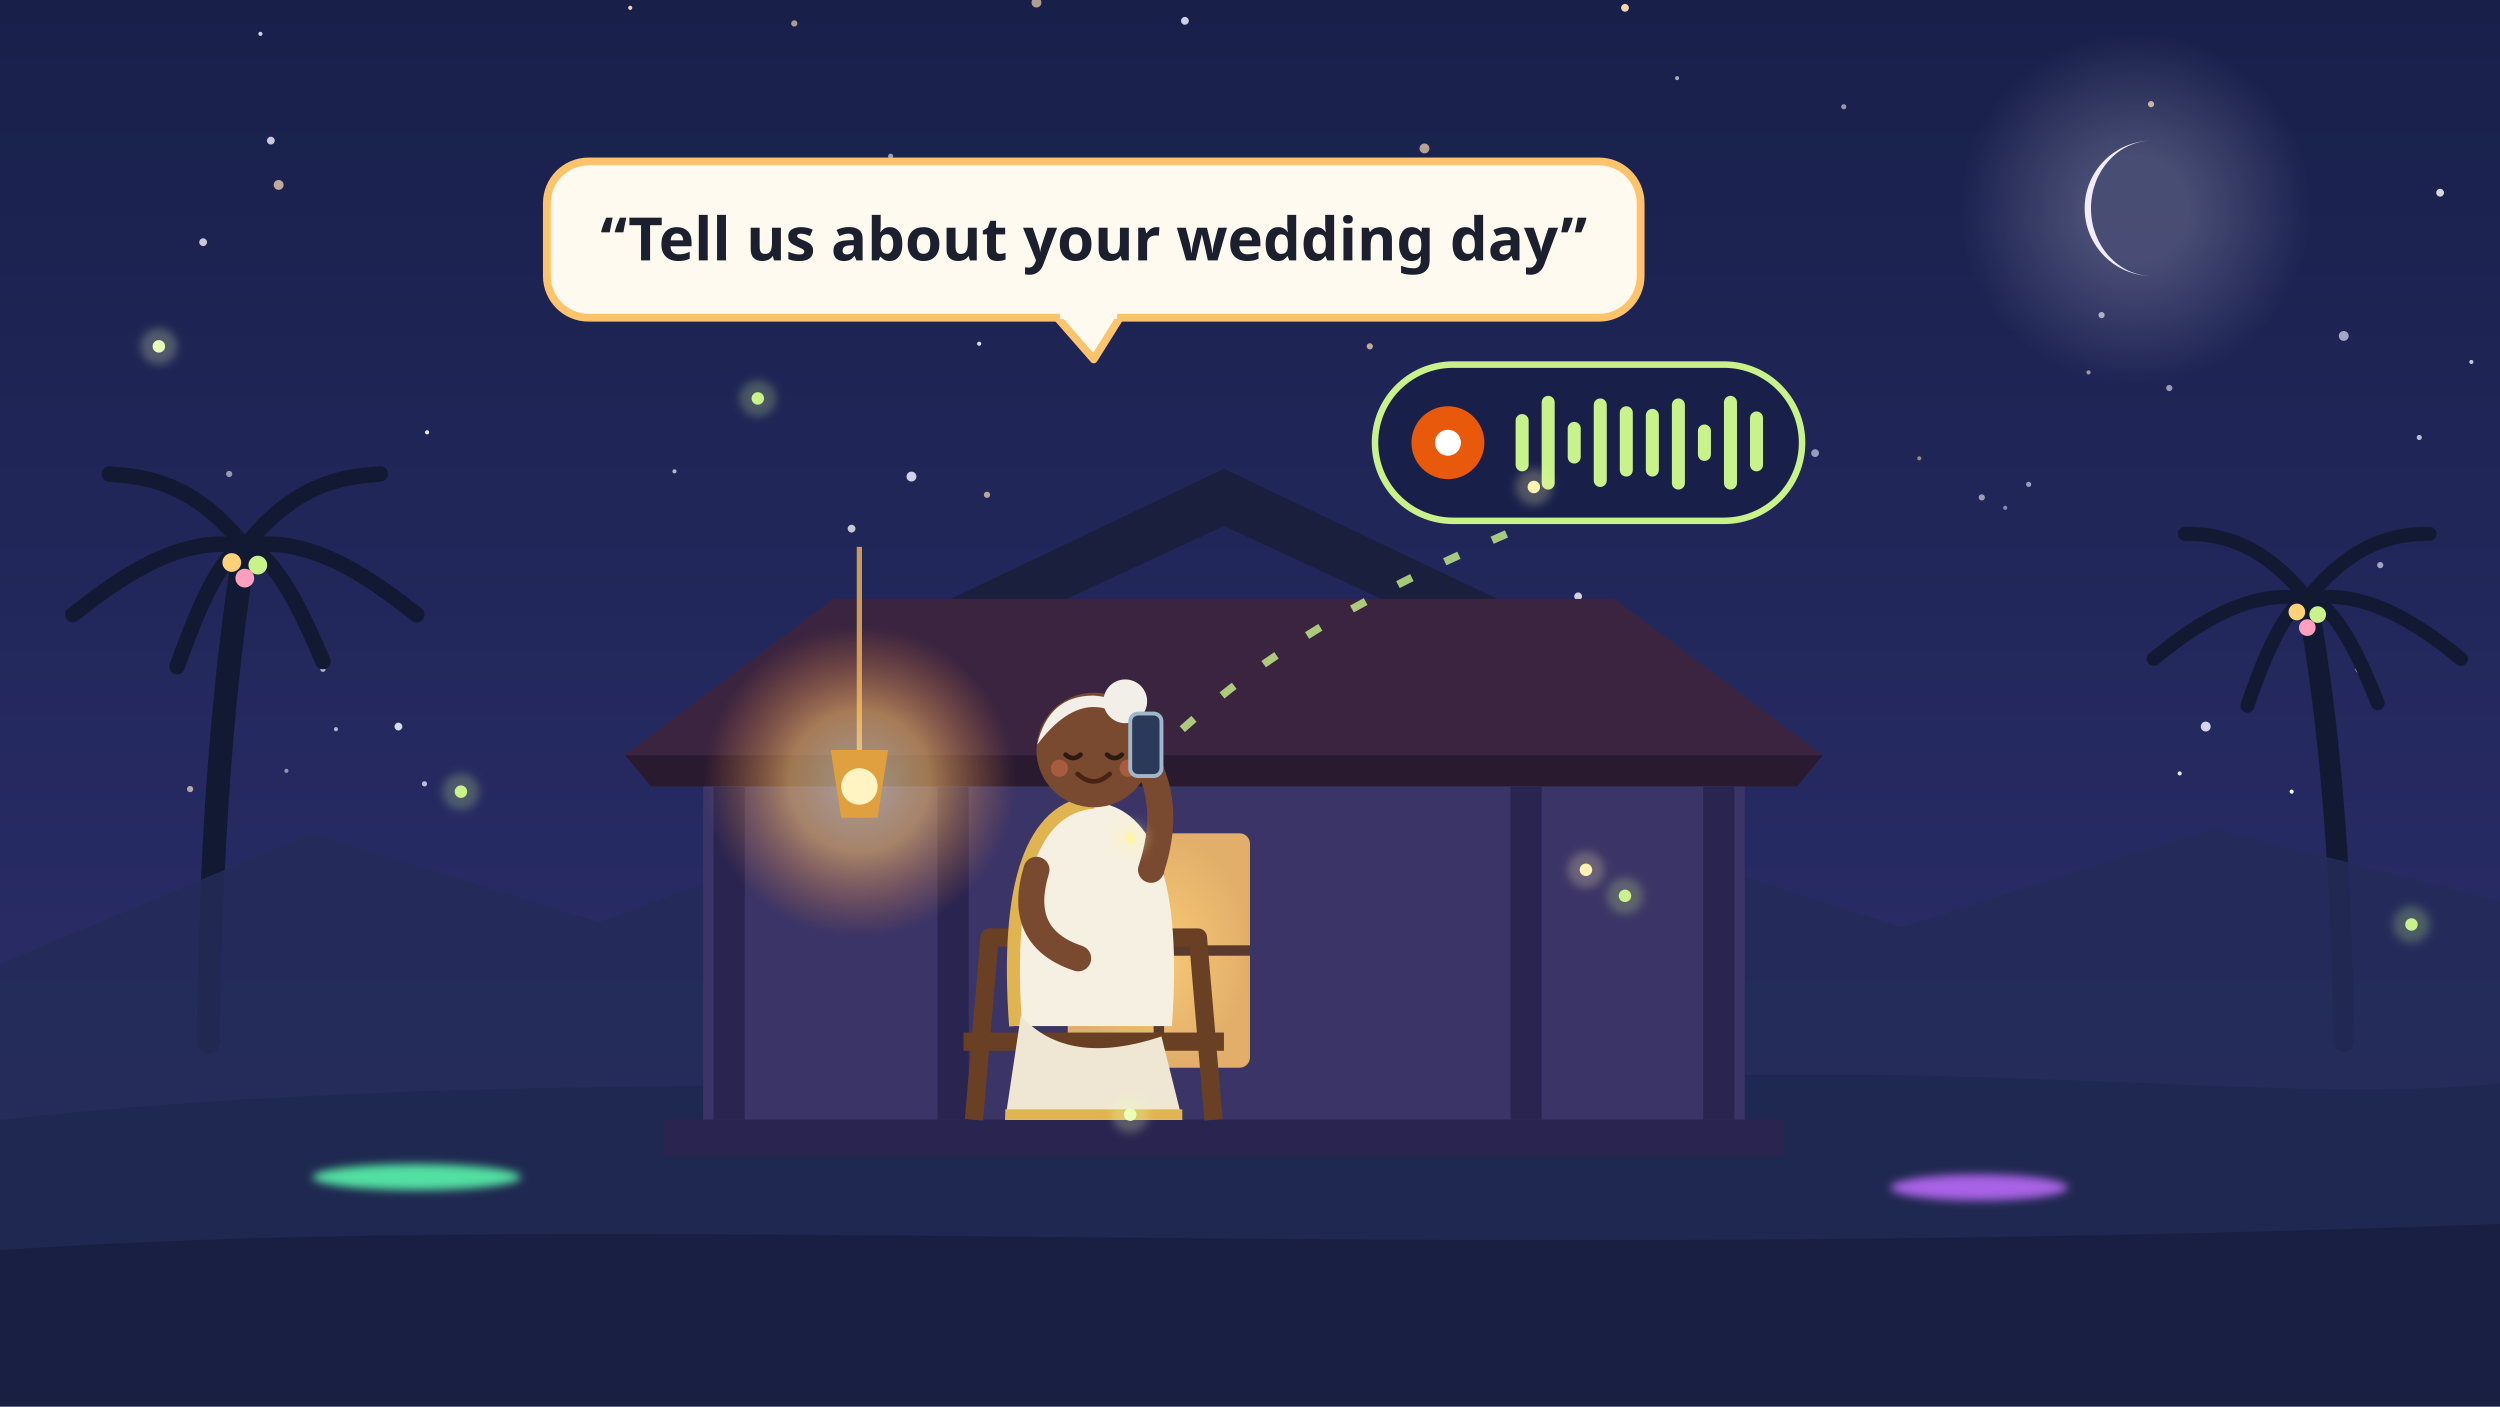
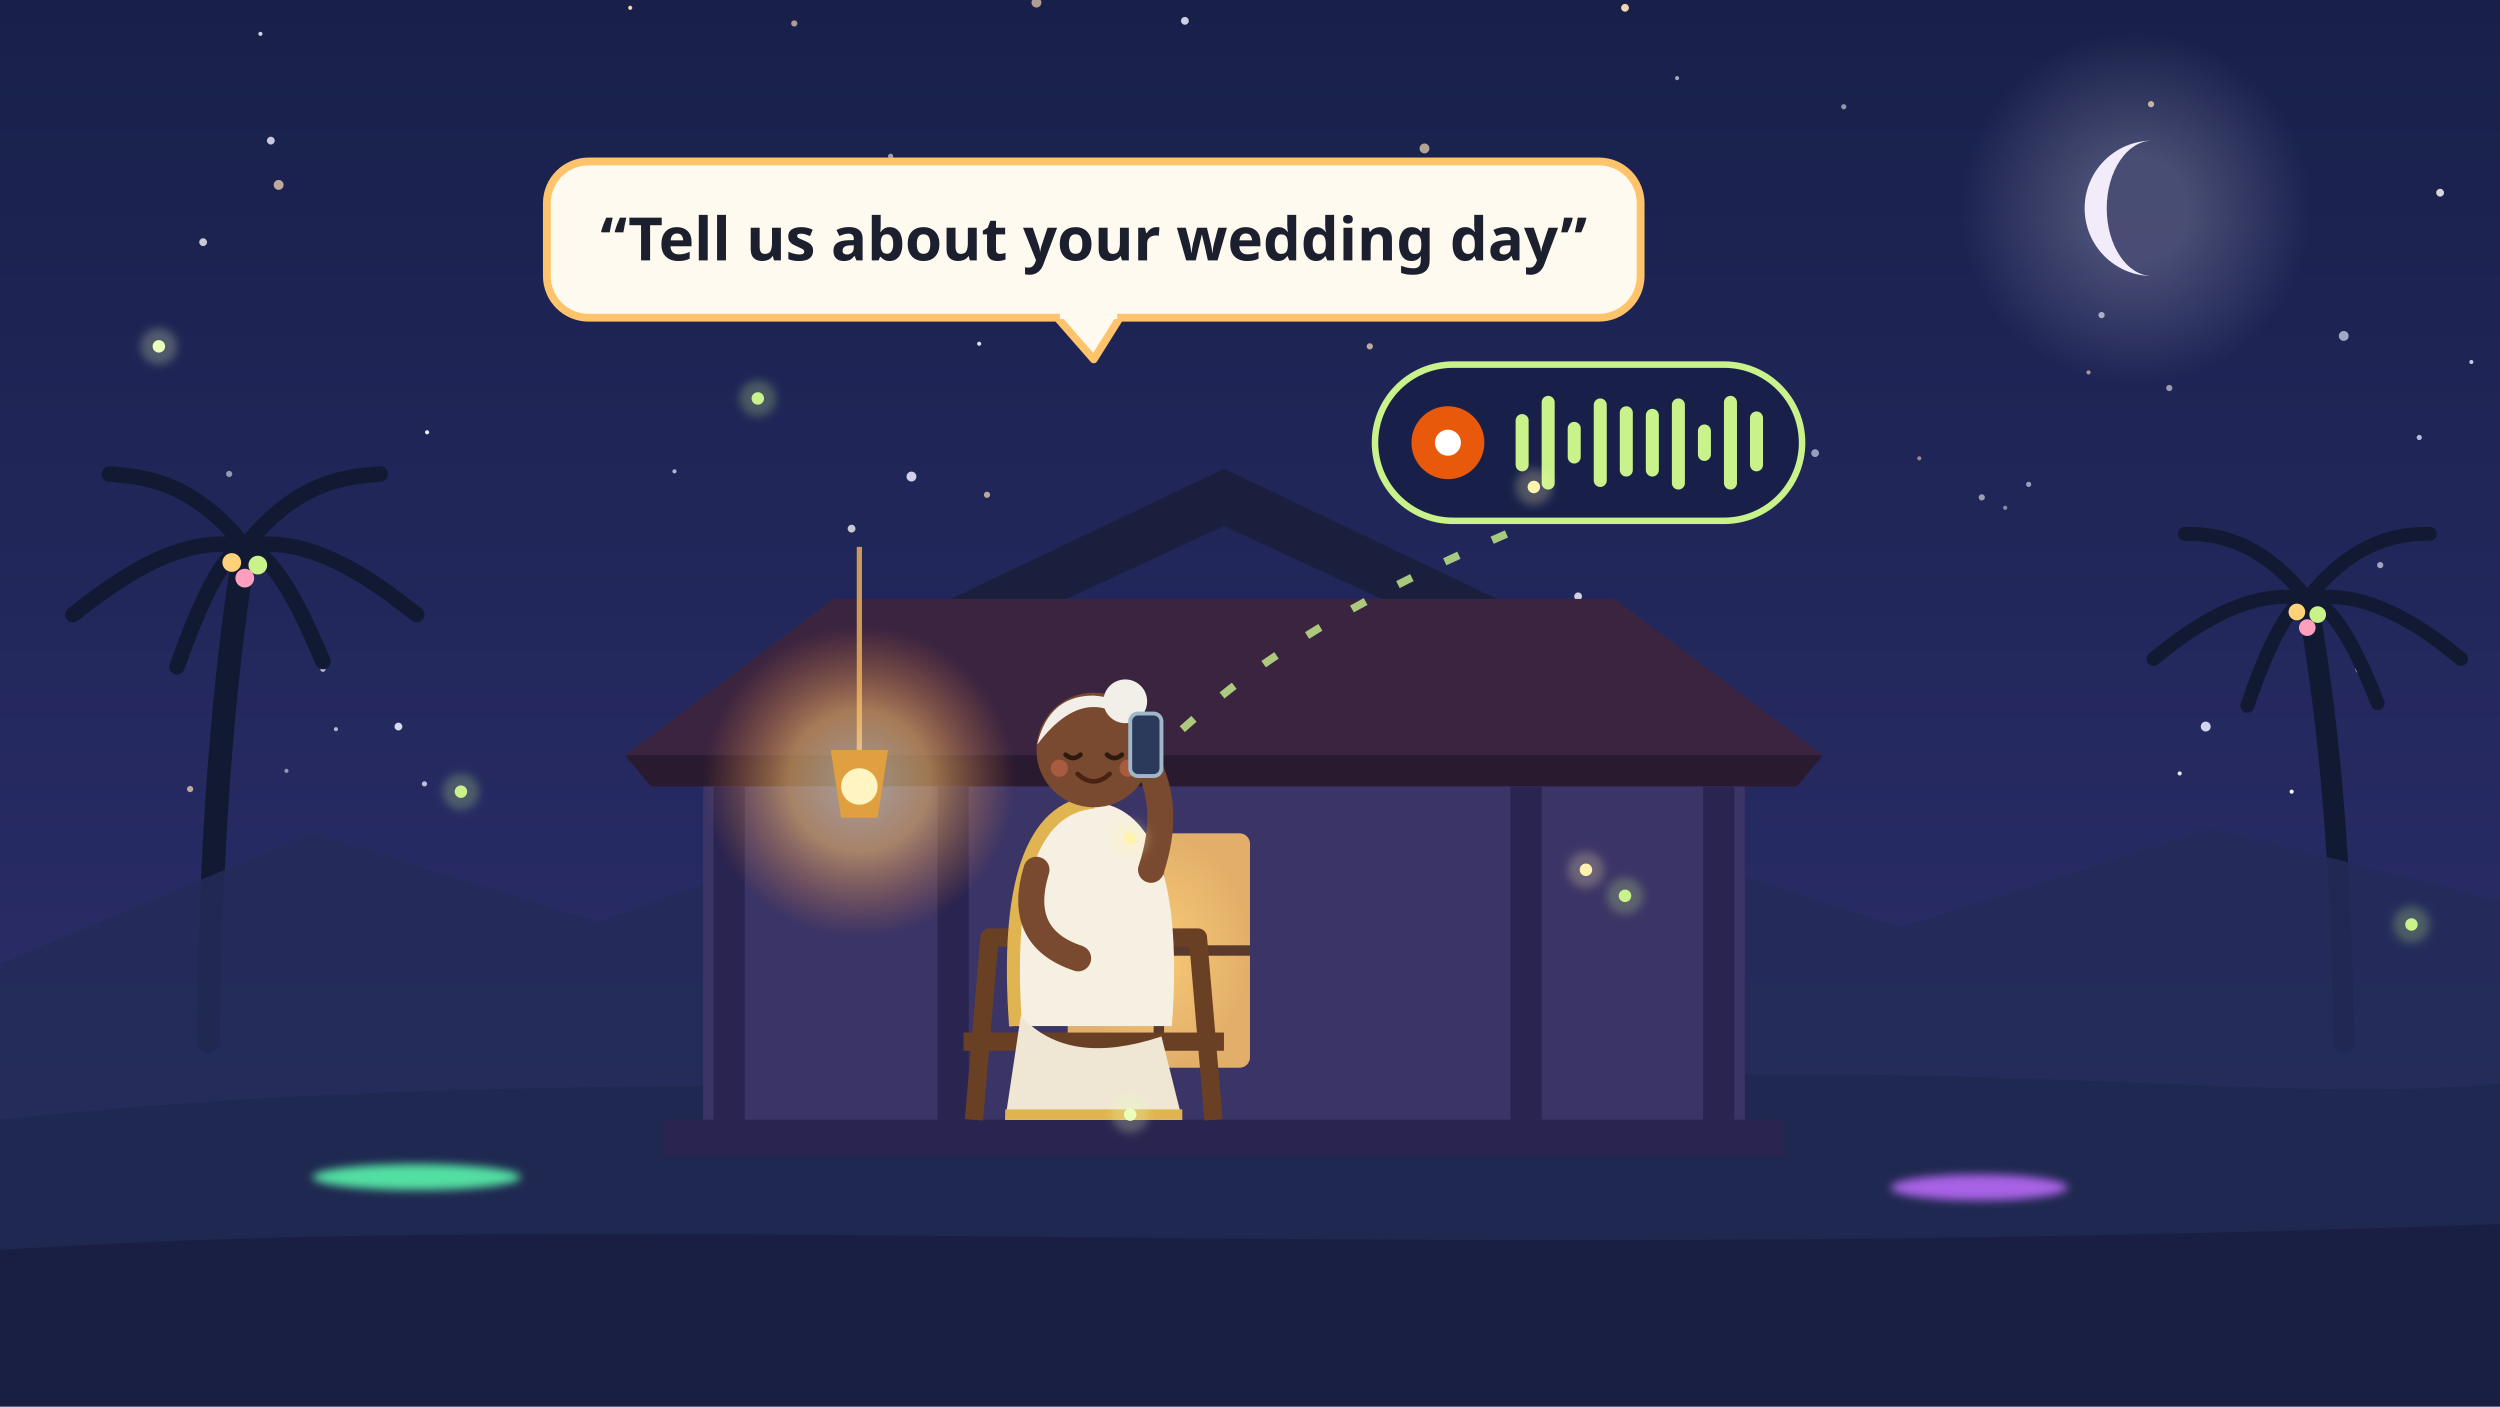
<svg xmlns="http://www.w3.org/2000/svg" viewBox="0 0 960 540" role="img" aria-label="Night on the verandah: Muthassi, the grandmother, sits under a lantern with her phone and answers “Tell us about your wedding day”. Her voice glows as a sound wave.">
  <style>
.tw{animation:tw 4s ease-in-out infinite}.tw2{animation:tw 5.5s ease-in-out 1.5s infinite}
@keyframes tw{50%{opacity:.25}}
.ff{animation:ff 7s ease-in-out infinite}.ff:nth-of-type(2n){animation-duration:9s;animation-delay:-3s}.ff:nth-of-type(3n){animation-delay:-5s}
@keyframes ff{50%{transform:translate(10px,-14px);opacity:.35}}
.bob{animation:bob 5s ease-in-out infinite}@keyframes bob{50%{transform:translateY(-6px)}}
.wv rect{transform-box:fill-box;transform-origin:center;animation:wv 1.1s ease-in-out infinite}
.wv rect:nth-child(2n){animation-delay:.2s}.wv rect:nth-child(3n){animation-delay:.4s}
@keyframes wv{50%{transform:scaleY(.45)}}
.pulse{animation:pl 2.6s ease-in-out infinite}@keyframes pl{50%{opacity:.45}}
.flow{stroke-dasharray:6 14;animation:flow 2.2s linear infinite}@keyframes flow{to{stroke-dashoffset:-40}}
.tail{transform-box:fill-box;animation:wag .7s ease-in-out infinite alternate}@keyframes wag{from{transform:rotate(-8deg)}to{transform:rotate(10deg)}}
@media (prefers-reduced-motion:reduce){*{animation:none!important}}
</style>
  <defs>
    <linearGradient id="sky" x1="0" y1="0" x2="0" y2="1">
      <stop offset="0" stop-color="#18204a" />
      <stop offset=".6" stop-color="#262a62" />
      <stop offset="1" stop-color="#34306e" />
    </linearGradient>
    <radialGradient id="glowA">
      <stop offset="0" stop-color="#ffd27a" stop-opacity=".75" />
      <stop offset="1" stop-color="#ffd27a" stop-opacity="0" />
    </radialGradient>
    <radialGradient id="glowL">
      <stop offset="0" stop-color="#c9f28a" stop-opacity=".6" />
      <stop offset="1" stop-color="#c9f28a" stop-opacity="0" />
    </radialGradient>
    <radialGradient id="glowM">
      <stop offset="0" stop-color="#7ff5e3" stop-opacity=".55" />
      <stop offset="1" stop-color="#7ff5e3" stop-opacity="0" />
    </radialGradient>
    <radialGradient id="lamp">
      <stop offset="0" stop-color="#fff6d0" />
      <stop offset=".45" stop-color="#ffc46b" />
      <stop offset="1" stop-color="#ff8a3d" stop-opacity="0" />
    </radialGradient>
    <linearGradient id="bark" x1="0" x2="1">
      <stop offset="0" stop-color="#5b3520" />
      <stop offset=".5" stop-color="#93592f" />
      <stop offset="1" stop-color="#5b3520" />
    </linearGradient>
    <radialGradient id="mhalo">
      <stop offset=".3" stop-color="#e9e3f5" stop-opacity=".22" />
      <stop offset="1" stop-color="#e9e3f5" stop-opacity="0" />
    </radialGradient>
    <filter id="soft" x="-50%" y="-50%" width="200%" height="200%">
      <feGaussianBlur stdDeviation="4" />
    </filter>
    <filter id="soft2" x="-50%" y="-50%" width="200%" height="200%">
      <feGaussianBlur stdDeviation="1.6" />
    </filter>
  </defs>
  <rect width="960" height="540" fill="url(#sky)" />
  <circle class="tw" cx="129" cy="280" r="0.8" fill="#e9ecff" opacity="0.72" />
  <circle class="tw2" cx="432" cy="215" r="1" fill="#ffffff" opacity="0.51" />
  <circle class="tw2" cx="802" cy="143" r="0.8" fill="#ffe1b8" opacity="0.62" />
  <circle class="tw" cx="770" cy="195" r="0.8" fill="#e9ecff" opacity="0.51" />
  <circle class="tw" cx="624" cy="3" r="1.5" fill="#ffe1b8" opacity="0.94" />
  <circle class="" cx="697" cy="174" r="1.5" fill="#e9ecff" opacity="0.60" />
  <circle class="tw" cx="222" cy="72" r="1.5" fill="#e9ecff" opacity="0.69" />
  <circle class="" cx="880" cy="304" r="0.8" fill="#ffffff" opacity="0.95" />
  <circle class="" cx="826" cy="40" r="1.2" fill="#ffe1b8" opacity="0.73" />
  <circle class="tw2" cx="929" cy="168" r="1" fill="#e9ecff" opacity="0.76" />
  <circle class="" cx="847" cy="279" r="1.9" fill="#e9ecff" opacity="0.88" />
  <circle class="" cx="461" cy="245" r="1.5" fill="#e9ecff" opacity="0.58" />
  <circle class="tw2" cx="527" cy="232" r="1.2" fill="#ffffff" opacity="0.80" />
  <circle class="tw2" cx="104" cy="54" r="1.5" fill="#e9ecff" opacity="0.83" />
  <circle class="" cx="451" cy="102" r="1.9" fill="#ffe1b8" opacity="0.68" />
  <circle class="" cx="164" cy="166" r="0.8" fill="#ffffff" opacity="0.91" />
  <circle class="tw2" cx="526" cy="133" r="1.2" fill="#ffe1b8" opacity="0.71" />
  <circle class="" cx="259" cy="181" r="0.8" fill="#e9ecff" opacity="0.73" />
  <circle class="tw" cx="124" cy="257" r="1" fill="#e9ecff" opacity="0.72" />
  <circle class="tw2" cx="350" cy="183" r="1.9" fill="#e9ecff" opacity="0.87" />
  <circle class="" cx="398" cy="1" r="1.9" fill="#ffe1b8" opacity="0.65" />
  <circle class="" cx="576" cy="266" r="1" fill="#ffe1b8" opacity="0.58" />
  <circle class="" cx="88" cy="182" r="1.2" fill="#ffffff" opacity="0.53" />
  <circle class="tw2" cx="833" cy="149" r="1.2" fill="#ffffff" opacity="0.55" />
  <circle class="tw" cx="600" cy="114" r="0.8" fill="#ffffff" opacity="0.61" />
  <circle class="" cx="914" cy="217" r="1.2" fill="#e9ecff" opacity="0.64" />
  <circle class="tw2" cx="455" cy="8" r="1.5" fill="#e9ecff" opacity="0.86" />
  <circle class="" cx="248" cy="84" r="1.9" fill="#ffffff" opacity="0.69" />
  <circle class="tw" cx="937" cy="74" r="1.5" fill="#ffffff" opacity="0.82" />
  <circle class="tw" cx="154" cy="233" r="1.5" fill="#ffe1b8" opacity="0.94" />
  <circle class="" cx="606" cy="229" r="1.5" fill="#ffffff" opacity="0.79" />
  <circle class="" cx="379" cy="190" r="1.2" fill="#ffe1b8" opacity="0.69" />
  <circle class="tw2" cx="708" cy="41" r="1" fill="#ffffff" opacity="0.53" />
  <circle class="tw" cx="73" cy="303" r="1.2" fill="#ffe1b8" opacity="0.69" />
  <circle class="tw" cx="242" cy="3" r="0.8" fill="#ffe1b8" opacity="0.93" />
  <circle class="tw" cx="547" cy="57" r="1.9" fill="#ffe1b8" opacity="0.67" />
  <circle class="tw" cx="333" cy="68" r="1.5" fill="#ffe1b8" opacity="0.72" />
  <circle class="tw" cx="900" cy="129" r="1.9" fill="#e9ecff" opacity="0.65" />
  <circle class="tw" cx="837" cy="297" r="0.8" fill="#ffffff" opacity="0.89" />
  <circle class="tw2" cx="779" cy="186" r="1" fill="#e9ecff" opacity="0.60" />
  <circle class="" cx="647" cy="276" r="1.9" fill="#e9ecff" opacity="0.74" />
  <circle class="tw" cx="737" cy="176" r="0.8" fill="#ffe1b8" opacity="0.54" />
  <circle class="tw2" cx="163" cy="301" r="1" fill="#e9ecff" opacity="0.77" />
  <circle class="tw2" cx="807" cy="121" r="1.2" fill="#ffffff" opacity="0.61" />
  <circle class="" cx="906" cy="257" r="1.5" fill="#ffffff" opacity="0.75" />
  <circle class="tw" cx="100" cy="13" r="0.8" fill="#e9ecff" opacity="0.87" />
  <circle class="" cx="327" cy="203" r="1.5" fill="#ffffff" opacity="0.75" />
  <circle class="" cx="543" cy="314" r="1.2" fill="#e9ecff" opacity="0.74" />
  <circle class="tw2" cx="110" cy="296" r="0.8" fill="#ffffff" opacity="0.51" />
  <circle class="tw" cx="644" cy="30" r="0.8" fill="#ffffff" opacity="0.61" />
  <circle class="tw" cx="949" cy="139" r="0.8" fill="#e9ecff" opacity="0.81" />
  <circle class="" cx="153" cy="279" r="1.5" fill="#e9ecff" opacity="0.91" />
  <circle class="tw" cx="282" cy="84" r="1.5" fill="#e9ecff" opacity="0.59" />
  <circle class="" cx="305" cy="9" r="1.2" fill="#ffe1b8" opacity="0.64" />
  <circle class="" cx="376" cy="132" r="0.8" fill="#e9ecff" opacity="0.94" />
  <circle class="" cx="107" cy="71" r="1.9" fill="#ffe1b8" opacity="0.71" />
  <circle class="tw" cx="342" cy="60" r="1" fill="#e9ecff" opacity="0.61" />
  <circle class="" cx="78" cy="93" r="1.5" fill="#ffffff" opacity="0.76" />
  <circle class="tw2" cx="325" cy="75" r="1.2" fill="#ffffff" opacity="0.58" />
  <circle class="tw2" cx="761" cy="191" r="1.2" fill="#ffffff" opacity="0.55" />
  <circle cx="820" cy="80" r="67.6" fill="url(#mhalo)" />
-   <path d="M826.5 54.0 A26 26 0 1 0 826.5 106.0 A20.3 22.4 0 1 1 826.5 54.0Z" fill="#f1ebfa" />
+   <path d="M826.5 54.0 A26 26 0 1 0 826.5 106.0 A16.1 23.9 0 1 1 826.5 54.0Z" fill="#f1ebfa" />
  <g fill="none" stroke="#121a33" stroke-linecap="round">
    <path stroke-width="9.0" d="M80 400 C81 305 88 248 94 210" />
    <g stroke-width="6.0">
      <path d="M94 210 C68 204 41 226 28 236" />
      <path d="M94 210 C120 204 147 226 160 236" />
      <path d="M94 210 C73 183 52 183 42 182" />
      <path d="M94 210 C115 183 136 183 146 182" />
      <path d="M94 210 C84 212 73 242 68 256" />
      <path d="M94 210 C106 212 118 240 124 254" />
    </g>
  </g>
  <circle class="pulse" style="animation-delay:0.0s" cx="89" cy="216" r="3.6" fill="#ffd27a" />
  <circle class="pulse" style="animation-delay:0.8s" cx="99" cy="217" r="3.6" fill="#c9f28a" />
  <circle class="pulse" style="animation-delay:1.6s" cx="94" cy="222" r="3.6" fill="#ff9fc0" />
  <g fill="none" stroke="#121a33" stroke-linecap="round">
    <path stroke-width="8.1" d="M900 400 C899 315 892 264 886 230" />
    <g stroke-width="5.4">
      <path d="M886 230 C862 225 838 244 827 253" />
      <path d="M886 230 C910 225 934 244 945 253" />
      <path d="M886 230 C867 206 849 205 839 205" />
      <path d="M886 230 C905 206 923 205 933 205" />
      <path d="M886 230 C877 232 867 259 863 271" />
      <path d="M886 230 C897 231 908 257 913 270" />
    </g>
  </g>
  <circle class="pulse" style="animation-delay:0.0s" cx="882" cy="235" r="3.2" fill="#ffd27a" />
  <circle class="pulse" style="animation-delay:0.8s" cx="890" cy="236" r="3.2" fill="#c9f28a" />
  <circle class="pulse" style="animation-delay:1.6s" cx="886" cy="241" r="3.2" fill="#ff9fc0" />
  <path d="M0 370 L120 320 L230 354 L360 306 L480 350 L600 314 L730 356 L850 318 L960 346 V540 H0Z" fill="#232c58" opacity=".85" />
  <path d="M0 430 C200 408 420 422 620 414 C780 408 880 424 960 416 V540 H0Z" fill="#1f2850" />
  <path d="M0 480 C240 464 520 486 960 470 V540 H0Z" fill="#191f42" />
  <g transform="translate(470 430) scale(1.0)">
    <path d="M-210 -150 L0 -250 L210 -150 L190 -140 L0 -228 L-190 -140Z" fill="#1a1f3e" />
    <path d="M-230 -140 L-150 -200 H150 L230 -140Z" fill="#3a2440" />
    <path d="M-230 -140 H230 L220 -128 H-220Z" fill="#2a1a30" />
    <rect x="-200" y="-128" width="400" height="128" fill="#3b3466" />
    <rect x="-60" y="-110" width="70" height="90" rx="4" fill="#ffc46b" opacity=".85" />
    <rect x="-60" y="-110" width="70" height="90" rx="4" fill="url(#glowA)" />
    <path d="M-25 -110 V-20 M-60 -65 H10" stroke="#5a3a2a" stroke-width="4" />
    <rect x="-196" y="-128" width="12" height="128" fill="#2a2450" />
    <rect x="-110" y="-128" width="12" height="128" fill="#2a2450" />
    <rect x="110" y="-128" width="12" height="128" fill="#2a2450" />
    <rect x="184" y="-128" width="12" height="128" fill="#2a2450" />
    <rect x="-215" y="0" width="430" height="14" fill="#2a2450" />
  </g>
  <g class="bob">
    <path d="M330 210 V288" stroke="#c99a5a" stroke-width="2" />
    <circle cx="330" cy="300" r="60" fill="url(#lamp)" opacity=".55" />
    <path d="M319 288 h22 l-4 26 h-14z" fill="#e0a040" />
    <circle cx="330" cy="302" r="7" fill="#fff4c2" />
  </g>
  <g transform="translate(420 430)">
    <path d="M-46 0 L-40 -70 H40 L46 0" fill="none" stroke="#6a4024" stroke-width="7" stroke-linejoin="round" />
    <path d="M-50 -30 H50" stroke="#6a4024" stroke-width="7" />
    <path d="M-30 -36 C-34 -90 -24 -120 0 -122 C24 -120 34 -90 30 -36Z" fill="#f6f0e2" />
    <path d="M-30 -36 C-34 -90 -24 -120 0 -122" stroke="#e0b450" stroke-width="5" fill="none" />
    <path d="M-28 -40 Q-10 -20 26 -32 L34 0 H-34Z" fill="#efe7d4" />
    <path d="M-34 -2 H34" stroke="#e0b450" stroke-width="4" />
    <circle cx="0" cy="-142" r="22" fill="#7a4a30" />
    <path d="M-21.6 -144.2 q21.6 -28.6 43.1 0 q-4.4 -17.6 -21.6 -18.7 q-17.2 0 -21.6 18.7z" fill="#f2efe8" />
    <circle cx="12.1" cy="-160.7" r="8.4" fill="#f2efe8" />
    <path d="M-10.8 -140.2 q2.9 2.6 5.7 0 M5.1 -140.2 q2.9 2.6 5.7 0" stroke="#2a1a10" stroke-width="1.8" fill="none" stroke-linecap="round" />
    <path d="M-6.2 -132.8 q6.2 5.7 12.3 0" stroke="#4a2214" stroke-width="1.8" fill="none" stroke-linecap="round" />
    <circle cx="-13.2" cy="-135.0" r="3.3" fill="#ff7a59" opacity=".35" />
    <circle cx="13.2" cy="-135.0" r="3.3" fill="#ff7a59" opacity=".35" />
    <path d="M22 -96 Q30 -120 20 -138" stroke="#7a4a30" stroke-width="10" fill="none" stroke-linecap="round" />
    <rect x="14" y="-156" width="12" height="24" rx="3" fill="#2b3a5a" stroke="#9fb7c9" stroke-width="1.5" />
    <path d="M-22 -96 Q-30 -70 -6 -62" stroke="#7a4a30" stroke-width="10" fill="none" stroke-linecap="round" />
  </g>
  <path d="M454 280 C520 220 600 200 680 160" class="flow" stroke="#c9f28a" stroke-width="3" fill="none" opacity=".8" />
  <g transform="translate(600 170)">
    <rect x="-72" y="-30" width="164" height="60" rx="30" fill="#18204a" stroke="#c9f28a" stroke-width="2.5" />
    <circle cx="-44" cy="0" r="14" fill="#e8590c" />
    <circle cx="-44" cy="0" r="5" fill="#fff" />
    <g class="wv">
      <rect x="-18" y="-11" width="5" height="22" rx="2.5" fill="#c9f28a" />
      <rect x="-8" y="-18" width="5" height="36" rx="2.5" fill="#c9f28a" />
      <rect x="2" y="-8" width="5" height="16" rx="2.5" fill="#c9f28a" />
      <rect x="12" y="-17" width="5" height="34" rx="2.5" fill="#c9f28a" />
      <rect x="22" y="-14" width="5" height="27" rx="2.5" fill="#c9f28a" />
      <rect x="32" y="-13" width="5" height="26" rx="2.5" fill="#c9f28a" />
      <rect x="42" y="-17" width="5" height="35" rx="2.5" fill="#c9f28a" />
      <rect x="52" y="-7" width="5" height="14" rx="2.5" fill="#c9f28a" />
      <rect x="62" y="-18" width="5" height="36" rx="2.5" fill="#c9f28a" />
      <rect x="72" y="-12" width="5" height="23" rx="2.5" fill="#c9f28a" />
    </g>
  </g>
  <g transform="translate(420 92)">
    <rect x="-210.0" y="-30" width="420" height="60" rx="16" fill="#fffaf0" stroke="#ffc46b" stroke-width="3" />
    <path d="M-14 30 L0 46 L10 30" fill="#fffaf0" stroke="#ffc46b" stroke-width="3" stroke-linejoin="round" />
    <path d="M-13 28 H9" stroke="#fffaf0" stroke-width="5" />
    <text x="0" y="8" text-anchor="middle" font-family="ui-rounded,'Segoe UI',system-ui,sans-serif" font-weight="800" font-size="23" fill="#1b1f2e">“Tell us about your wedding day”</text>
  </g>
  <ellipse class="pulse" cx="160" cy="452" rx="40" ry="5" fill="#5cffb0" opacity=".85" filter="url(#soft2)" />
  <ellipse class="pulse" cx="760" cy="456" rx="34" ry="5" fill="#c06cff" opacity=".85" filter="url(#soft2)" />
  <g>
    <g class="ff">
      <circle cx="434" cy="322" r="7" fill="#fff3b0" opacity=".25" filter="url(#soft2)" />
      <circle cx="434" cy="322" r="2.4" fill="#fff3b0" />
    </g>
    <g class="ff">
      <circle cx="434" cy="428" r="7" fill="#eaffb8" opacity=".25" filter="url(#soft2)" />
      <circle cx="434" cy="428" r="2.4" fill="#eaffb8" />
    </g>
    <g class="ff">
      <circle cx="177" cy="304" r="7" fill="#c9f28a" opacity=".25" filter="url(#soft2)" />
      <circle cx="177" cy="304" r="2.4" fill="#c9f28a" />
    </g>
    <g class="ff">
      <circle cx="589" cy="187" r="7" fill="#fff3b0" opacity=".25" filter="url(#soft2)" />
      <circle cx="589" cy="187" r="2.4" fill="#fff3b0" />
    </g>
    <g class="ff">
      <circle cx="291" cy="153" r="7" fill="#c9f28a" opacity=".25" filter="url(#soft2)" />
      <circle cx="291" cy="153" r="2.4" fill="#c9f28a" />
    </g>
    <g class="ff">
      <circle cx="609" cy="334" r="7" fill="#fff3b0" opacity=".25" filter="url(#soft2)" />
      <circle cx="609" cy="334" r="2.4" fill="#fff3b0" />
    </g>
    <g class="ff">
      <circle cx="926" cy="355" r="7" fill="#c9f28a" opacity=".25" filter="url(#soft2)" />
      <circle cx="926" cy="355" r="2.4" fill="#c9f28a" />
    </g>
    <g class="ff">
      <circle cx="624" cy="344" r="7" fill="#c9f28a" opacity=".25" filter="url(#soft2)" />
      <circle cx="624" cy="344" r="2.4" fill="#c9f28a" />
    </g>
    <g class="ff">
      <circle cx="61" cy="133" r="7" fill="#eaffb8" opacity=".25" filter="url(#soft2)" />
      <circle cx="61" cy="133" r="2.4" fill="#eaffb8" />
    </g>
  </g>
</svg>
